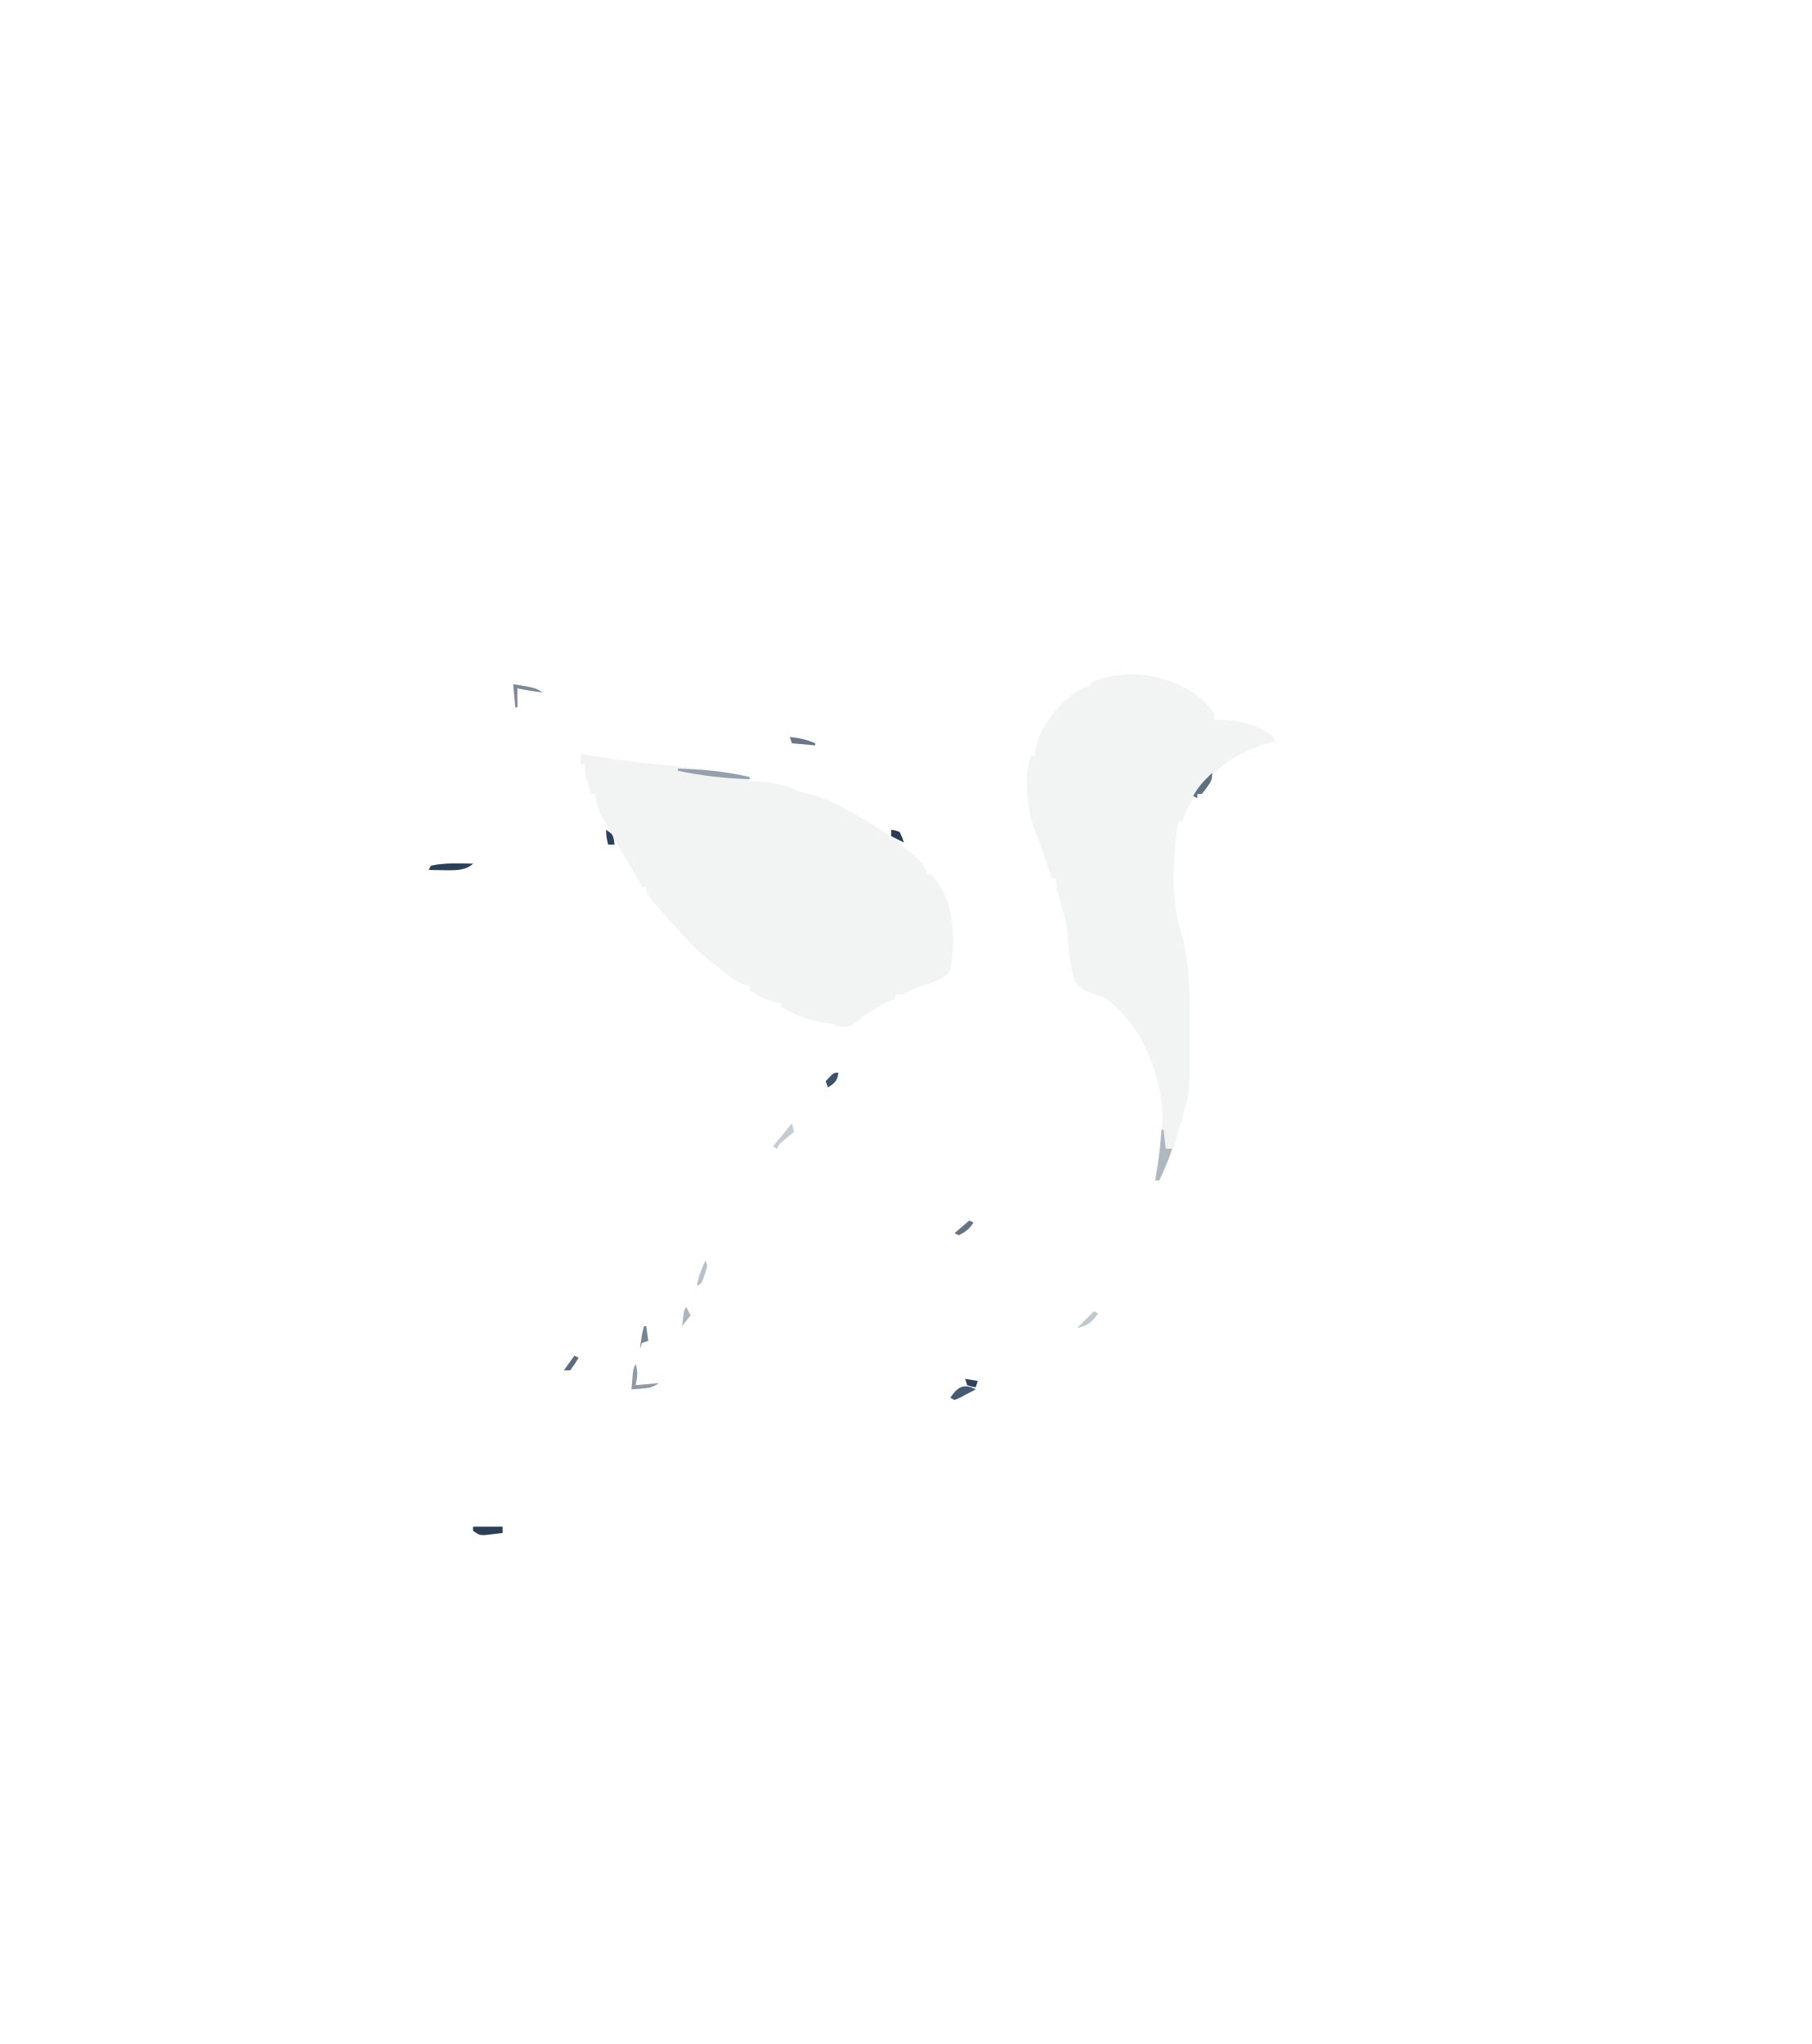
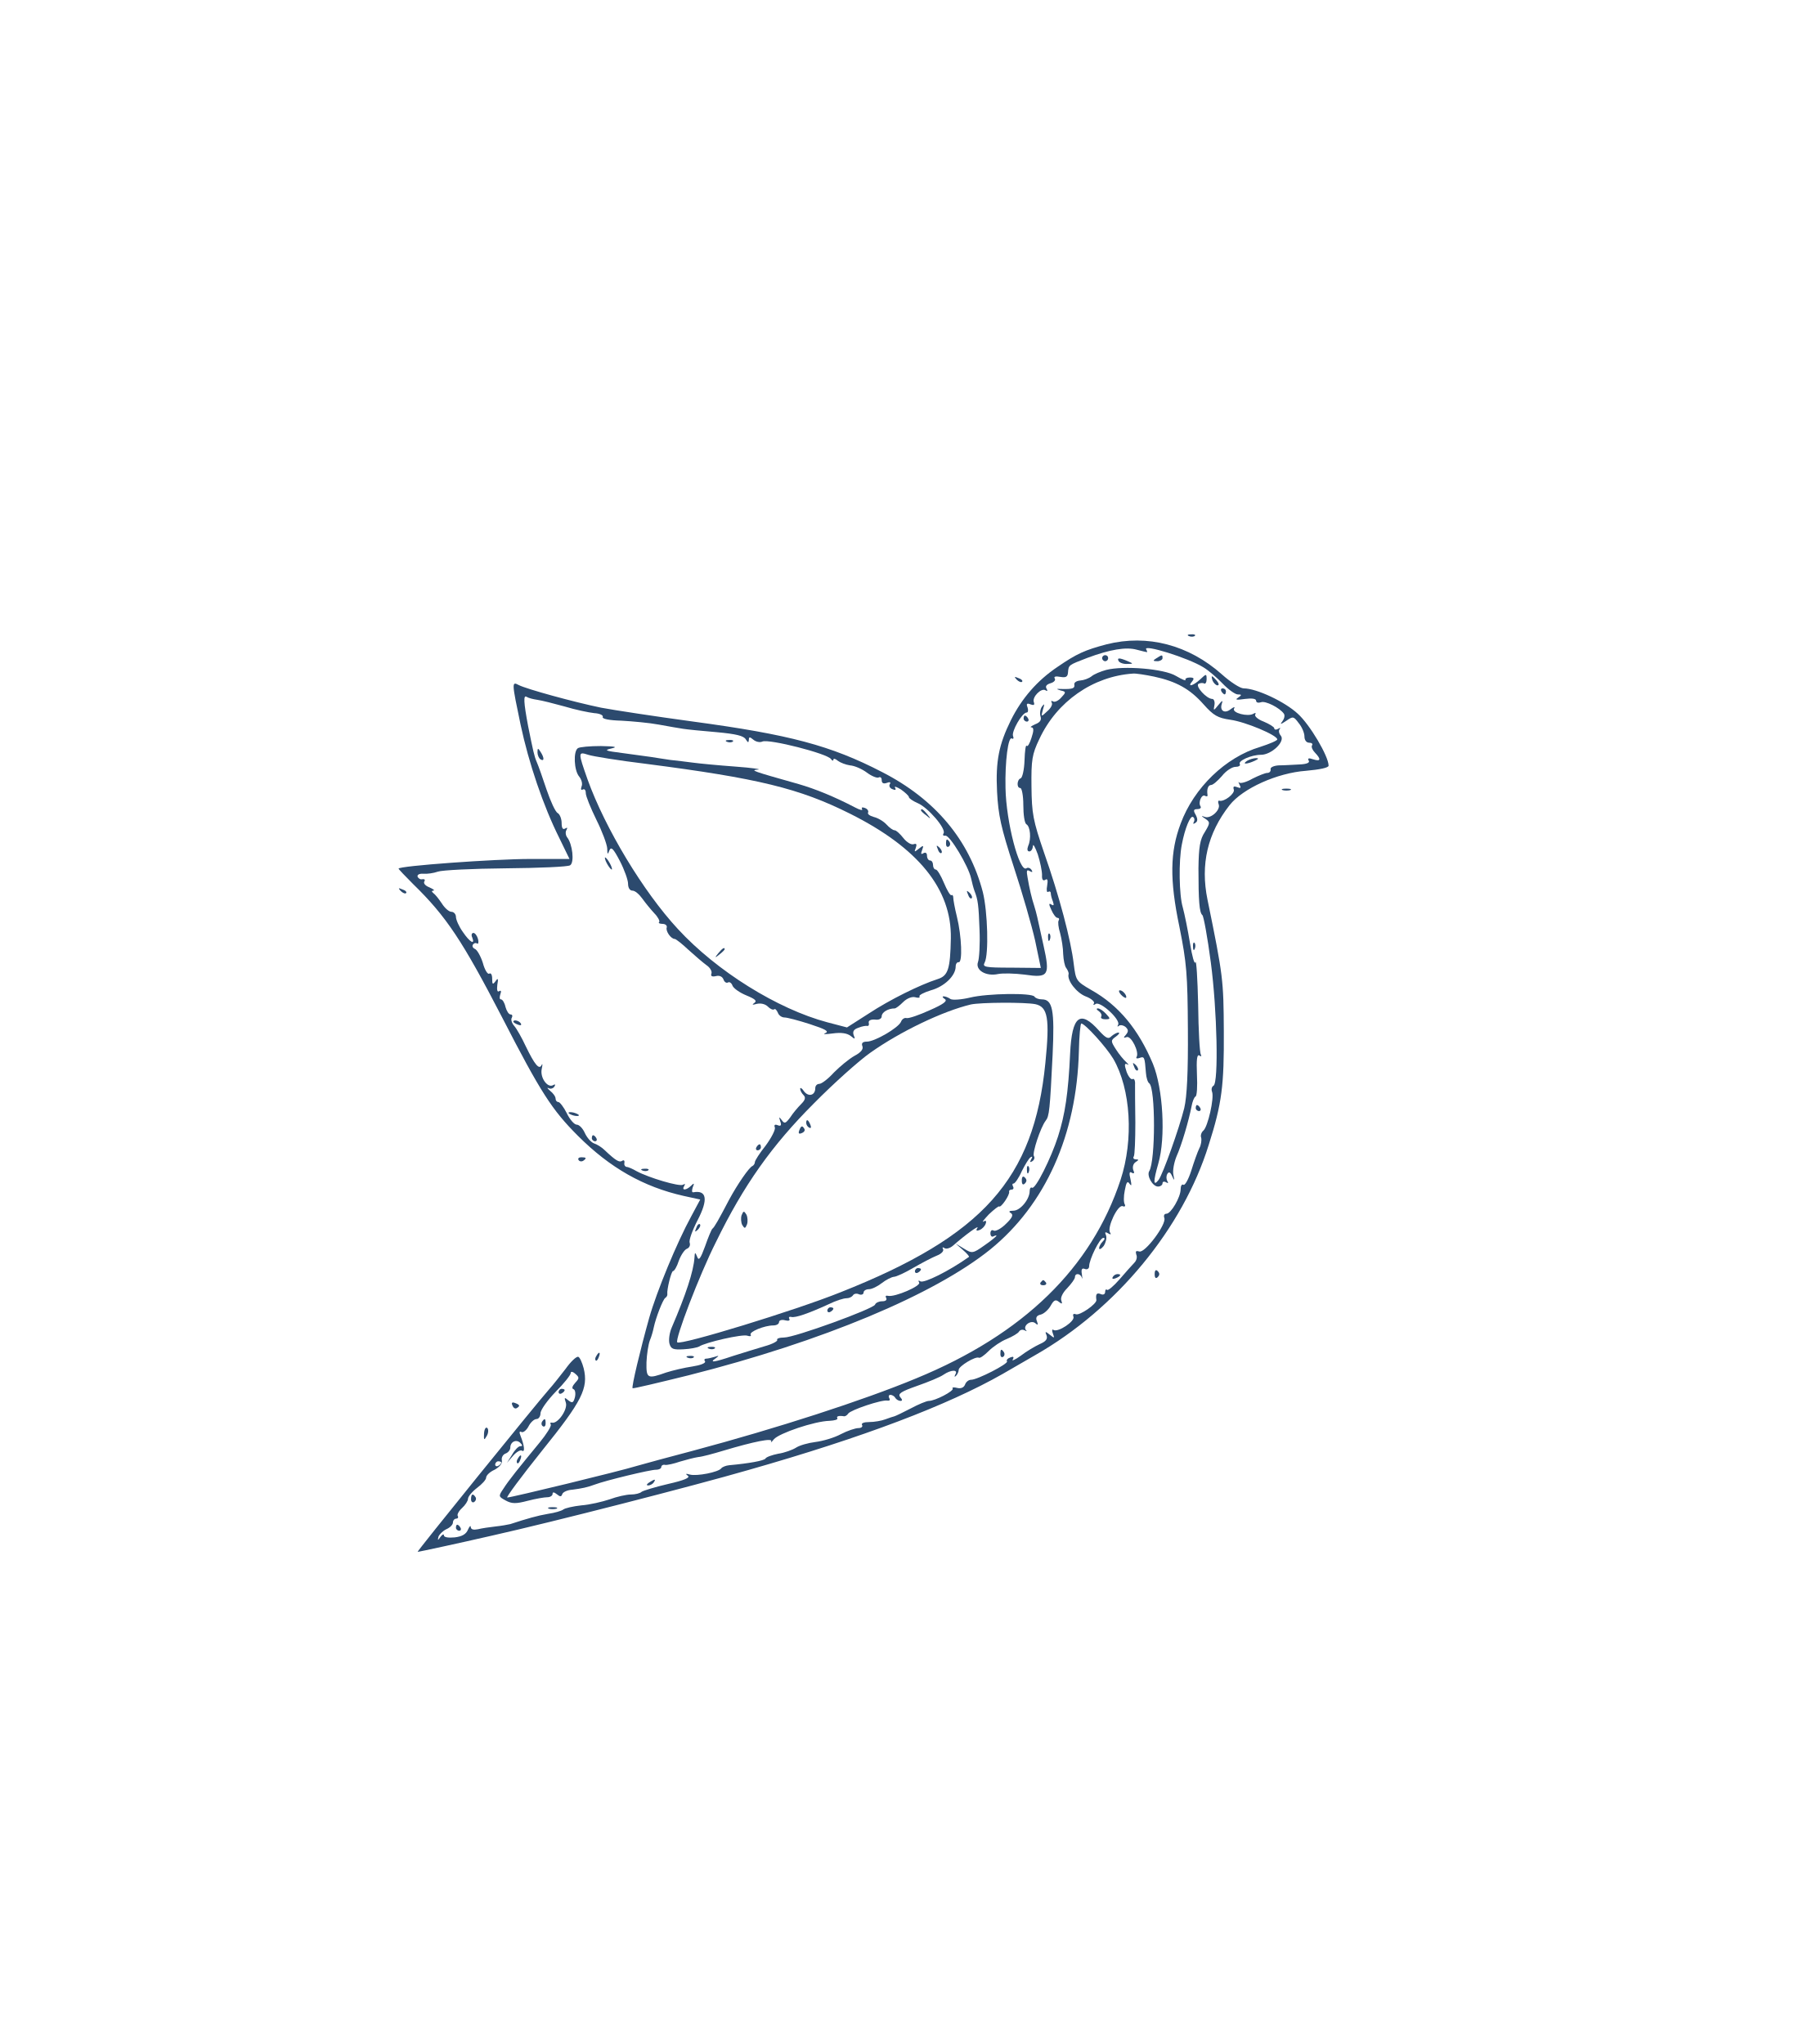
- <svg xmlns="http://www.w3.org/2000/svg" version="1.1" width="858" height="968">
-   <path d="M0 0 C0.815 0.138 1.629 0.276 2.469 0.418 C13.712 2.271 24.968 3.823 36.305 4.98 C37.128 5.065 37.952 5.149 38.801 5.236 C42.944 5.658 47.087 6.069 51.232 6.466 C60.978 7.425 70.437 8.867 80 11 C80 11.66 80 12.32 80 13 C81.342 13.039 81.342 13.039 82.711 13.078 C89.62 13.402 95.276 14.089 101.574 16.965 C104.188 18.08 106.742 18.762 109.5 19.438 C115.116 20.905 119.922 23.227 125 26 C125.944 26.5 126.887 27 127.859 27.516 C132.743 30.129 137.452 32.827 142 36 C143.344 36.864 143.344 36.864 144.715 37.746 C148.417 40.286 151.83 43.036 155.25 45.938 C155.874 46.45 156.498 46.962 157.141 47.49 C160.545 50.378 162.785 52.543 164 57 C164.66 57 165.32 57 166 57 C174.506 66.425 176.88 79.08 176.293 91.379 C175.376 102.709 175.376 102.709 172.289 105.605 C169.633 107.224 167.099 108.092 164.125 109 C159.846 110.355 155.998 111.95 152 114 C151.01 114 150.02 114 149 114 C149 114.66 149 115.32 149 116 C148.288 116.26 147.577 116.521 146.844 116.789 C143.836 118.07 141.248 119.607 138.5 121.375 C137.582 121.96 136.664 122.545 135.719 123.148 C132.948 124.967 132.948 124.967 130.391 127.207 C127.167 129.625 124.928 129.378 121 129 C120.67 128.67 120.34 128.34 120 128 C118.171 127.7 116.337 127.436 114.5 127.188 C108.793 126.284 104.11 124.637 99 122 C98.257 121.629 97.515 121.257 96.75 120.875 C96.172 120.586 95.595 120.297 95 120 C95 119.34 95 118.68 95 118 C93.793 117.907 93.793 117.907 92.562 117.812 C87.836 116.735 84.125 114.484 80 112 C80 111.34 80 110.68 80 110 C79.153 109.778 78.306 109.557 77.434 109.328 C73.314 107.734 70.448 105.531 67.062 102.75 C66.445 102.252 65.827 101.754 65.191 101.241 C63.454 99.835 61.727 98.418 60 97 C59.268 96.413 58.536 95.827 57.781 95.223 C54.113 92.213 51.025 88.889 47.957 85.273 C45.658 82.602 43.268 80.025 40.875 77.438 C31 66.599 31 66.599 31 63 C30.34 63 29.68 63 29 63 C28.709 62.466 28.417 61.933 28.117 61.383 C25.842 57.247 23.513 53.16 21.062 49.125 C18.365 44.666 15.848 40.128 13.387 35.535 C12.214 33.392 10.974 31.325 9.688 29.25 C7.79 25.595 7.331 23.059 7 19 C6.34 19 5.68 19 5 19 C4.493 17.419 3.995 15.835 3.5 14.25 C3.222 13.368 2.943 12.487 2.656 11.578 C2 9 2 9 2 5 C1.34 5 0.68 5 0 5 C0 3.35 0 1.7 0 0 Z " fill="#F2F4F4" transform="translate(275,357)" />
-   <path d="M0 0 C3.169 2.529 5.822 5.329 8.109 8.672 C8.109 9.662 8.109 10.652 8.109 11.672 C9.036 11.62 9.036 11.62 9.98 11.566 C19.043 11.277 27.457 13.681 35.109 18.672 C36.099 20.157 36.099 20.157 37.109 21.672 C36.117 21.927 35.124 22.182 34.102 22.445 C22.383 25.809 9.971 32.38 3.109 42.672 C2.449 42.672 1.789 42.672 1.109 42.672 C0.738 43.724 0.738 43.724 0.359 44.797 C-0.891 47.672 -0.891 47.672 -2.891 50.609 C-4.847 53.605 -5.913 56.249 -6.891 59.672 C-7.551 59.672 -8.211 59.672 -8.891 59.672 C-11.839 78.281 -12.584 96.793 -6.859 114.941 C-2.665 131.093 -3.684 149.028 -3.641 165.609 C-3.635 166.528 -3.63 167.446 -3.625 168.392 C-3.541 187.322 -3.541 187.322 -5.891 195.672 C-6.109 196.525 -6.328 197.379 -6.553 198.259 C-7.255 200.949 -8.003 203.623 -8.766 206.297 C-9.009 207.186 -9.253 208.076 -9.504 208.992 C-10.909 213.944 -12.573 218.451 -15.003 222.994 C-16.145 225.153 -17.034 227.386 -17.891 229.672 C-18.551 229.672 -19.211 229.672 -19.891 229.672 C-19.758 228.945 -19.625 228.218 -19.488 227.469 C-16.982 213.199 -14.395 196.708 -18.891 182.672 C-19.151 181.659 -19.411 180.645 -19.68 179.602 C-23.437 165.87 -32.319 150.313 -44.891 142.672 C-45.921 142.373 -46.951 142.074 -48.012 141.766 C-52.053 140.36 -55.306 139.138 -57.891 135.672 C-60.44 128.121 -60.708 119.928 -61.471 112.044 C-62.158 106.528 -63.674 101.346 -65.318 96.053 C-66.355 92.702 -66.891 90.233 -66.891 86.672 C-67.551 86.672 -68.211 86.672 -68.891 86.672 C-69.289 85.454 -69.687 84.236 -70.098 82.98 C-70.633 81.357 -71.168 79.733 -71.703 78.109 C-71.964 77.31 -72.225 76.51 -72.494 75.686 C-73.698 72.043 -74.931 68.484 -76.516 64.988 C-80.583 55.177 -82.114 39.039 -78.891 28.672 C-78.231 28.672 -77.571 28.672 -76.891 28.672 C-76.816 28.054 -76.741 27.437 -76.664 26.801 C-75.581 19.824 -73.176 15.222 -68.891 9.672 C-68.127 8.641 -67.364 7.609 -66.578 6.547 C-62.083 1.738 -57.384 -2.779 -50.891 -4.328 C-50.561 -4.988 -50.231 -5.648 -49.891 -6.328 C-33.072 -12.958 -14.544 -10.217 0 0 Z " fill="#F2F3F3" transform="translate(566.8906,329.3281)" />
-   <path d="M0 0 C0.33 0 0.66 0 1 0 C1.33 2.97 1.66 5.94 2 9 C2.99 9 3.98 9 5 9 C3.401 14.196 1.259 19.066 -1 24 C-1.66 24 -2.32 24 -3 24 C-2.867 23.273 -2.734 22.546 -2.598 21.797 C-1.323 14.542 -0.495 7.348 0 0 Z " fill="#AEB8C1" transform="translate(550,535)" />
-   <path d="M0 0 C11.645 0.364 22.646 1.301 34 4 C34 4.33 34 4.66 34 5 C22.398 4.611 11.349 3.458 0 1 C0 0.67 0 0.34 0 0 Z " fill="#94A1AC" transform="translate(321,364)" />
-   <path d="M0 0 C-4.019 4.019 -11.151 3.055 -16.562 3.062 C-18.042 3.047 -19.521 3.028 -21 3 C-20.67 2.34 -20.34 1.68 -20 1 C-13.44 -0.491 -6.69 -0.091 0 0 Z " fill="#2A3F58" transform="translate(224,409)" />
-   <path d="M0 0 C4.62 0 9.24 0 14 0 C14 0.99 14 1.98 14 3 C12.231 3.222 10.46 3.427 8.688 3.625 C7.701 3.741 6.715 3.857 5.699 3.977 C3 4 3 4 0 2 C0 1.34 0 0.68 0 0 Z " fill="#2B3F58" transform="translate(224,723)" />
-   <path d="M0 0 C1.238 3.576 0.749 6.337 0 10 C5.445 9.505 5.445 9.505 11 9 C7.838 11.108 6.493 11.338 2.812 11.625 C1.911 11.7 1.01 11.775 0.082 11.852 C-0.605 11.901 -1.292 11.95 -2 12 C-1.859 10.375 -1.712 8.75 -1.562 7.125 C-1.481 6.22 -1.4 5.315 -1.316 4.383 C-1 2 -1 2 0 0 Z " fill="#8E9AA5" transform="translate(301,646)" />
-   <path d="M0 0 C10.625 1.75 10.625 1.75 14 4 C9.97 3.447 5.98 2.844 2 2 C2 4.97 2 7.94 2 11 C1.67 11 1.34 11 1 11 C0.67 7.37 0.34 3.74 0 0 Z " fill="#7B8A98" transform="translate(243,324)" />
-   <path d="M0 0 C0.33 1.32 0.66 2.64 1 4 C0.506 4.41 0.013 4.82 -0.496 5.242 C-1.137 5.781 -1.777 6.32 -2.438 6.875 C-3.076 7.409 -3.714 7.942 -4.371 8.492 C-6.108 9.922 -6.108 9.922 -7 12 C-7.66 11.67 -8.32 11.34 -9 11 C-6.03 7.37 -3.06 3.74 0 0 Z " fill="#C5CDD4" transform="translate(375,532)" />
-   <path d="M0 0 C-1.62 0.864 -3.246 1.716 -4.875 2.562 C-6.232 3.276 -6.232 3.276 -7.617 4.004 C-8.404 4.333 -9.19 4.661 -10 5 C-10.66 4.67 -11.32 4.34 -12 4 C-8.754 -1.125 -5.445 -3.075 0 0 Z " fill="#455A73" transform="translate(462,658)" />
-   <path d="M0 0 C0 3.344 -0.475 4.068 -2.375 6.688 C-2.816 7.31 -3.257 7.933 -3.711 8.574 C-4.136 9.045 -4.562 9.515 -5 10 C-5.66 10 -6.32 10 -7 10 C-7 10.66 -7 11.32 -7 12 C-7.66 11.67 -8.32 11.34 -9 11 C-6.835 7.012 -4.288 4.115 -1 1 C-0.67 0.67 -0.34 0.34 0 0 Z " fill="#5F7082" transform="translate(574,366)" />
-   <path d="M0 0 C4.318 0.508 8.033 1.197 12 3 C12 3.33 12 3.66 12 4 C8.37 3.67 4.74 3.34 1 3 C0.67 2.01 0.34 1.02 0 0 Z " fill="#687889" transform="translate(374,349)" />
-   <path d="M0 0 C0.66 0.33 1.32 0.66 2 1 C-0.883 5.214 -3.043 6.761 -8 8 C-5.333 5.333 -2.667 2.667 0 0 Z " fill="#C0C8CF" transform="translate(518,621)" />
-   <path d="M0 0 C1 2 1 2 0.512 4.129 C0.24 4.932 -0.032 5.735 -0.312 6.562 C-0.577 7.368 -0.841 8.174 -1.113 9.004 C-2 11 -2 11 -4 12 C-3.335 7.611 -1.812 4.019 0 0 Z " fill="#B8C1C9" transform="translate(334,597)" />
-   <path d="M0 0 C-0.398 2.886 -0.79 3.822 -3.062 5.75 C-3.702 6.162 -4.341 6.575 -5 7 C-5.33 6.01 -5.66 5.02 -6 4 C-2.25 0 -2.25 0 0 0 Z " fill="#3C516B" transform="translate(397,508)" />
-   <path d="M0 0 C2.97 0.495 2.97 0.495 6 1 C5.67 1.99 5.34 2.98 5 4 C3.062 3.688 3.062 3.688 1 3 C0.67 2.01 0.34 1.02 0 0 Z " fill="#2B415C" transform="translate(457,653)" />
-   <path d="M0 0 C3 2 3 2 3.688 4.625 C3.842 5.801 3.842 5.801 4 7 C3.01 7 2.02 7 1 7 C0.313 4.509 0 2.621 0 0 Z " fill="#2C425C" transform="translate(287,393)" />
-   <path d="M0 0 C1.875 0.188 1.875 0.188 4 1 C5.25 3.562 5.25 3.562 6 6 C4 5 2 4 0 3 C0 2.01 0 1.02 0 0 Z " fill="#2A3D56" transform="translate(422,393)" />
-   <path d="M0 0 C0.66 0.33 1.32 0.66 2 1 C0.188 4 0.188 4 -2 7 C-2.99 7 -3.98 7 -5 7 C-3.35 4.69 -1.7 2.38 0 0 Z " fill="#5C6D82" transform="translate(272,642)" />
-   <path d="M0 0 C0.33 0 0.66 0 1 0 C1.33 2.31 1.66 4.62 2 7 C1.01 7.33 0.02 7.66 -1 8 C-1.33 8.99 -1.66 9.98 -2 11 C-1 3.571 -1 3.571 0 0 Z " fill="#768594" transform="translate(305,628)" />
-   <path d="M0 0 C0.66 1.32 1.32 2.64 2 4 C0.68 5.65 -0.64 7.3 -2 9 C-1.125 1.125 -1.125 1.125 0 0 Z " fill="#ACB6BF" transform="translate(325,619)" />
-   <path d="M0 0 C0.66 0.33 1.32 0.66 2 1 C-0.121 4.181 -1.631 5.315 -5 7 C-5.66 6.67 -6.32 6.34 -7 6 C-4.69 4.02 -2.38 2.04 0 0 Z " fill="#647486" transform="translate(459,578)" />
+ <svg xmlns="http://www.w3.org/2000/svg" version="1.0" width="600pt" height="677pt" viewBox="0 0 600 677" preserveAspectRatio="xMidYMid meet">
+   <g transform="translate(0,677) scale(0.1,-0.1)" fill="#2C4A6E" stroke="none">
+     <path d="M3938 4663 c7 -3 16 -2 19 1 4 3 -2 6 -13 5 -11 0 -14 -3 -6 -6z" />
+     <path d="M3665 4636 c-72 -19 -99 -31 -163 -75 -67 -45 -118 -104 -154 -176 -40 -81 -51 -136 -46 -237 4 -78 13 -119 55 -248 28 -85 60 -196 71 -245 l19 -91 -97 1 c-89 0 -97 2 -89 17 14 27 10 168 -6 233 -45 173 -158 308 -334 398 -170 88 -307 124 -625 167 -125 17 -263 38 -305 46 -92 19 -248 62 -273 75 -24 13 -23 8 6 -131 27 -127 75 -269 128 -375 l34 -70 -130 0 c-117 0 -436 -23 -436 -32 0 -2 22 -25 48 -51 110 -107 164 -189 294 -440 129 -251 166 -308 252 -394 106 -106 217 -169 350 -199 l55 -12 -30 -56 c-47 -86 -114 -248 -139 -336 -30 -107 -59 -229 -55 -233 1 -2 85 18 186 43 443 112 813 267 999 417 182 148 286 379 293 656 1 51 5 92 8 92 12 0 82 -77 106 -117 58 -100 68 -267 24 -401 -96 -291 -321 -511 -676 -657 -175 -73 -463 -166 -740 -240 -77 -20 -160 -43 -185 -50 -58 -18 -417 -105 -430 -105 -5 0 47 70 115 155 133 165 154 207 138 273 -5 19 -13 37 -18 38 -6 2 -25 -16 -42 -40 -18 -23 -42 -54 -54 -67 -45 -51 -440 -539 -436 -539 4 0 134 28 247 54 201 45 665 164 848 217 383 109 661 215 842 318 41 24 90 52 109 63 268 153 488 419 574 696 44 138 51 197 50 377 -1 169 -2 181 -54 435 -24 117 0 220 73 313 44 56 158 107 253 114 45 4 75 10 75 17 0 31 -62 136 -102 172 -43 40 -137 84 -179 84 -12 0 -44 21 -72 46 -110 98 -247 134 -382 100z m133 -26 c2 0 1 4 -2 9 -12 19 139 -28 189 -59 17 -10 46 -35 64 -54 19 -20 42 -36 50 -36 14 0 14 -2 1 -11 -11 -7 -5 -8 23 -4 23 3 37 1 37 -6 0 -6 7 -8 16 -5 14 6 62 -18 76 -38 4 -6 1 -17 -5 -25 -9 -11 -6 -11 12 1 23 16 25 16 42 -7 11 -13 19 -33 19 -44 0 -12 6 -21 16 -21 8 0 13 -4 9 -9 -3 -5 2 -16 10 -24 21 -22 19 -30 -6 -22 -15 5 -19 4 -15 -4 5 -7 -6 -12 -31 -13 -21 -1 -51 -3 -68 -3 -17 -1 -29 -7 -27 -13 1 -7 -4 -12 -11 -12 -7 0 -29 -9 -49 -19 -19 -11 -39 -17 -44 -13 -4 4 -3 1 1 -7 6 -11 4 -13 -8 -8 -11 4 -14 2 -11 -8 5 -13 -32 -42 -48 -37 -4 1 -5 -4 -2 -12 7 -18 -25 -48 -45 -42 -14 5 -14 4 1 -6 16 -11 16 -14 -2 -44 -16 -24 -20 -50 -21 -120 0 -108 3 -147 13 -155 4 -3 17 -73 28 -157 21 -159 26 -397 9 -408 -6 -3 -8 -12 -5 -20 8 -20 -14 -117 -29 -129 -6 -5 -10 -16 -7 -23 2 -8 0 -24 -6 -35 -6 -12 -18 -46 -27 -75 -9 -28 -21 -50 -26 -46 -5 3 -9 -4 -9 -15 0 -26 -32 -81 -47 -81 -7 0 -10 -6 -7 -14 8 -21 -65 -118 -83 -111 -11 3 -13 1 -10 -10 4 -8 1 -20 -6 -27 -7 -7 -29 -32 -49 -55 -20 -23 -39 -39 -42 -35 -3 3 -6 0 -6 -7 0 -8 -7 -11 -15 -7 -13 5 -17 0 -14 -20 1 -13 -55 -52 -68 -47 -8 3 -11 0 -8 -8 6 -15 -51 -53 -66 -44 -5 4 -6 -2 -2 -12 6 -16 5 -16 -10 -4 -15 12 -17 12 -11 -2 4 -12 -2 -20 -23 -29 -15 -7 -44 -24 -62 -38 -19 -14 -32 -19 -27 -13 5 9 2 11 -8 7 -9 -3 -14 -9 -11 -13 5 -8 -98 -61 -119 -61 -8 0 -17 -7 -20 -16 -4 -10 -14 -14 -26 -11 -11 3 -18 2 -15 -2 5 -8 -58 -41 -79 -41 -7 0 -34 -11 -60 -25 -25 -13 -50 -25 -54 -26 -4 -1 -17 -5 -30 -10 -13 -5 -37 -9 -53 -9 -18 0 -28 -4 -24 -10 3 -5 -2 -10 -12 -10 -10 0 -37 -9 -58 -20 -22 -12 -60 -23 -84 -26 -24 -3 -53 -11 -65 -19 -11 -7 -38 -17 -59 -20 -20 -4 -40 -11 -42 -16 -5 -7 -54 -16 -120 -22 -11 -1 -23 -6 -26 -10 -9 -13 -81 -27 -104 -21 -14 4 -16 3 -7 -4 9 -6 -12 -15 -65 -27 -43 -10 -82 -22 -88 -26 -5 -5 -21 -9 -36 -9 -14 0 -46 -7 -70 -16 -24 -8 -66 -18 -94 -20 -27 -3 -54 -9 -60 -14 -5 -4 -28 -11 -50 -14 -35 -6 -70 -16 -125 -34 -8 -2 -31 -6 -50 -8 -19 -2 -45 -6 -57 -9 -15 -3 -23 -1 -24 7 0 7 -4 3 -9 -8 -6 -15 -19 -23 -44 -26 -21 -2 -36 0 -36 7 0 5 -5 3 -11 -5 -9 -13 -10 -13 -7 0 3 8 14 19 26 25 12 5 22 15 22 22 0 7 5 13 11 13 5 0 8 4 5 9 -3 4 3 16 14 26 11 10 20 24 20 31 0 7 13 23 30 36 16 12 30 27 30 34 0 7 12 19 28 26 16 9 26 20 24 31 -2 10 4 20 13 23 8 3 15 12 15 19 0 20 20 29 33 16 8 -8 8 -11 0 -11 -6 0 -18 -12 -27 -28 l-17 -27 20 23 c11 13 25 21 30 17 10 -6 8 16 -5 49 -5 12 -4 17 3 13 5 -3 16 5 23 18 7 14 19 25 27 25 7 0 13 9 13 19 0 11 23 43 50 71 28 28 50 56 50 62 0 6 6 6 15 -2 14 -12 14 -15 0 -30 -10 -11 -12 -19 -6 -21 6 -2 8 -14 5 -27 -5 -19 -9 -20 -22 -10 -13 11 -14 10 -8 -8 7 -22 -27 -71 -46 -66 -5 1 -7 -1 -4 -6 3 -5 -14 -32 -37 -60 -70 -85 -103 -126 -120 -153 -17 -25 -16 -26 8 -39 20 -11 34 -11 72 -1 27 7 56 12 66 12 9 0 17 5 17 11 0 7 5 6 14 -1 11 -9 15 -9 18 0 2 7 17 14 34 15 31 4 50 8 74 17 34 13 186 50 203 49 9 0 17 4 17 9 0 5 6 9 13 7 6 -1 29 4 49 11 20 6 47 13 60 15 13 1 50 11 83 21 104 31 165 43 159 31 -3 -6 1 -3 9 7 17 20 135 60 184 61 17 1 29 4 26 9 -4 6 5 9 23 6 4 0 10 4 13 9 8 12 112 47 130 43 7 -1 10 2 6 8 -3 6 -2 11 4 11 5 0 13 -4 16 -10 3 -5 11 -10 17 -10 7 0 7 4 -1 13 -8 11 3 18 57 37 37 13 76 29 87 37 25 17 49 17 39 1 -4 -8 -3 -10 2 -5 5 5 9 14 9 20 0 12 56 46 67 40 4 -2 18 8 32 22 15 15 42 33 60 40 19 8 38 19 41 25 4 6 12 7 18 4 7 -4 9 -4 5 0 -12 14 15 35 30 24 9 -8 11 -7 6 6 -5 12 -1 19 13 22 11 3 26 17 33 30 10 18 16 21 27 12 10 -8 12 -7 8 4 -4 9 4 26 19 41 14 15 26 31 26 37 0 14 18 13 23 -2 2 -7 2 -2 0 11 -3 17 0 22 10 18 7 -3 14 1 14 9 0 22 35 94 47 94 6 0 5 -5 -2 -12 -7 -7 -12 -17 -12 -22 0 -6 7 -3 15 7 7 11 11 26 8 35 -5 11 -3 13 7 7 8 -5 11 -4 6 3 -10 17 26 93 42 87 7 -3 10 0 7 6 -4 6 -4 27 0 46 5 28 9 33 16 22 7 -9 7 -5 3 15 -5 20 -4 27 4 22 8 -5 10 -1 5 9 -3 10 0 21 8 26 11 7 11 9 1 9 -7 0 -11 4 -7 10 3 5 5 55 5 112 -1 57 -1 113 -1 126 1 13 -3 21 -8 18 -5 -3 -14 8 -20 24 -8 24 -7 29 2 25 7 -4 5 -1 -3 7 -8 7 -24 26 -34 42 -18 28 -18 30 0 43 10 7 13 13 8 13 -6 0 -16 -6 -23 -12 -10 -11 -18 -7 -41 18 -63 71 -90 49 -96 -75 -6 -132 -17 -203 -40 -275 -23 -72 -75 -176 -86 -170 -4 3 -8 -2 -8 -11 0 -27 -31 -65 -54 -65 -14 0 -17 -3 -8 -8 9 -6 4 -16 -17 -36 -16 -16 -34 -25 -40 -22 -6 4 -11 0 -11 -9 0 -9 5 -13 10 -10 6 3 10 4 10 2 0 -2 -18 -17 -40 -32 -38 -27 -41 -27 -67 -11 l-28 17 24 -21 c13 -11 22 -22 20 -23 -66 -47 -149 -88 -161 -81 -6 4 -8 3 -4 -4 7 -11 -80 -49 -103 -44 -7 2 -10 -1 -6 -7 3 -7 -2 -11 -14 -11 -10 0 -21 -5 -23 -11 -5 -14 -266 -109 -301 -109 -16 0 -26 -4 -23 -8 2 -4 -16 -14 -42 -21 -26 -8 -73 -22 -104 -32 -65 -22 -80 -23 -58 -8 12 9 12 10 -3 5 -10 -3 -23 -6 -28 -6 -6 0 -8 -4 -4 -9 3 -6 -16 -13 -42 -17 -27 -4 -65 -13 -87 -20 -62 -22 -66 -20 -65 34 1 26 6 58 11 72 6 14 11 33 13 43 7 33 30 92 38 98 5 3 8 9 7 13 -2 14 13 76 19 76 4 0 13 15 19 34 7 19 19 37 27 40 8 3 12 12 9 20 -3 8 9 41 26 74 36 69 31 101 -14 93 -5 -1 -5 6 -2 16 6 14 5 16 -5 6 -16 -16 -33 -17 -23 -1 4 7 3 8 -4 4 -12 -7 -113 23 -154 45 -12 7 -27 14 -33 14 -5 1 -9 7 -7 14 1 7 -2 10 -8 6 -9 -6 -21 1 -58 36 -9 9 -25 19 -35 22 -10 4 -23 19 -30 34 -7 16 -19 28 -27 28 -8 0 -23 17 -33 38 -10 20 -23 37 -28 37 -5 0 -9 5 -9 11 0 7 -8 18 -18 26 -9 8 -12 12 -5 9 6 -4 15 -1 19 5 4 7 3 9 -4 5 -18 -11 -44 24 -38 53 3 14 3 20 0 14 -8 -18 -23 0 -53 62 -13 28 -30 58 -38 67 -8 9 -12 22 -8 27 3 6 2 11 -4 11 -6 0 -13 11 -17 25 -3 14 -10 25 -15 25 -5 0 -5 7 -2 17 4 10 2 14 -4 10 -6 -4 -8 4 -6 21 4 21 2 24 -6 12 -9 -12 -11 -11 -11 8 0 13 -4 21 -10 17 -5 -3 -15 13 -21 36 -7 22 -19 43 -26 46 -7 3 -10 9 -7 14 3 5 9 7 14 4 4 -3 6 4 3 15 -3 11 -10 20 -15 20 -6 0 -8 -7 -4 -15 10 -26 -8 -16 -31 18 -13 18 -23 41 -23 50 0 9 -7 17 -15 17 -8 0 -22 12 -32 28 -10 15 -22 30 -28 34 -6 5 -6 8 0 8 6 1 0 5 -13 11 -13 5 -20 13 -17 19 4 6 1 9 -6 8 -6 -2 -13 2 -16 8 -2 7 6 11 19 10 13 -1 34 2 48 7 14 5 115 10 225 11 110 1 206 5 213 10 15 9 8 71 -10 93 -5 7 -6 18 -2 24 4 8 3 9 -4 5 -8 -5 -12 1 -12 18 0 14 -6 29 -13 33 -8 4 -24 40 -37 78 -13 39 -27 79 -32 90 -9 21 -12 36 -29 120 -15 80 -16 104 -5 97 6 -4 22 -8 36 -10 14 -2 54 -12 90 -22 36 -11 80 -20 98 -22 18 -1 31 -7 28 -13 -2 -6 22 -11 62 -12 36 -2 92 -7 124 -13 32 -6 68 -12 81 -14 12 -2 62 -7 110 -11 65 -6 90 -12 97 -24 7 -11 9 -12 10 -2 0 11 3 11 15 1 8 -7 22 -10 30 -6 23 9 215 -40 227 -58 4 -6 8 -7 8 -2 0 5 7 3 15 -4 8 -6 26 -13 40 -15 15 -1 40 -12 56 -24 16 -12 34 -19 39 -16 6 3 10 -1 10 -9 0 -10 6 -13 17 -9 10 4 14 2 10 -4 -4 -6 0 -14 9 -17 9 -4 13 -2 8 5 -3 6 5 3 20 -6 14 -10 26 -21 26 -25 0 -4 13 -13 29 -20 34 -14 95 -85 86 -100 -4 -6 -1 -9 6 -8 14 3 76 -100 85 -141 3 -14 8 -33 11 -41 12 -31 14 -47 17 -130 2 -47 -1 -95 -5 -106 -10 -27 26 -49 67 -40 16 3 55 2 87 -2 80 -12 85 -3 63 96 -9 42 -19 85 -21 95 -2 10 -7 27 -10 37 -8 24 -16 58 -22 94 -4 22 -3 27 7 21 9 -5 11 -4 6 4 -4 6 -12 9 -17 5 -23 -14 -67 153 -69 266 -2 88 9 172 21 164 5 -3 7 1 4 8 -6 15 30 78 45 78 5 0 6 8 3 17 -5 12 -2 15 10 10 11 -4 14 -2 11 7 -7 17 24 48 38 40 7 -5 8 -2 4 5 -5 8 0 14 13 18 11 3 18 10 14 16 -4 6 3 8 19 5 18 -3 24 0 25 15 2 25 2 24 64 48 75 28 129 37 164 27 16 -4 31 -8 33 -8z m-2138 -2684 c0 -3 -4 -8 -10 -11 -5 -3 -10 -1 -10 4 0 6 5 11 10 11 6 0 10 -2 10 -4z" />
+     <path d="M3650 4590 c0 -5 5 -10 10 -10 6 0 10 5 10 10 0 6 -4 10 -10 10 -5 0 -10 -4 -10 -10z" />
+     <path d="M3830 4590 c-13 -8 -12 -10 3 -10 9 0 17 5 17 10 0 12 -1 12 -20 0z" />
+     <path d="M3705 4580 c3 -5 16 -10 28 -9 21 0 21 1 2 9 -28 12 -37 12 -30 0z" />
+     <path d="M3663 4551 c-18 -5 -40 -14 -48 -21 -9 -7 -25 -13 -38 -14 -12 -1 -21 -7 -19 -14 2 -12 -6 -15 -43 -14 -18 1 -18 0 -2 -5 18 -4 18 -6 1 -24 -9 -10 -21 -16 -27 -12 -5 3 -7 1 -4 -4 4 -6 -3 -19 -15 -29 -20 -19 -21 -19 -14 6 6 19 5 21 -3 10 -6 -8 -8 -23 -5 -33 4 -12 -2 -20 -18 -26 -13 -6 -18 -10 -12 -10 8 -1 8 -11 0 -35 -6 -19 -13 -31 -16 -26 -3 4 -6 -17 -7 -48 -1 -31 -7 -58 -13 -60 -12 -4 -14 -32 -1 -32 5 0 10 -25 10 -56 0 -32 4 -60 10 -64 13 -7 17 -48 6 -72 -4 -11 -3 -18 4 -18 6 0 11 8 12 18 0 9 7 -3 16 -28 8 -25 14 -55 14 -68 -1 -15 3 -21 11 -16 7 5 9 -1 6 -19 -3 -15 -1 -24 3 -21 5 3 9 1 9 -5 0 -5 3 -17 7 -27 4 -12 3 -15 -5 -10 -9 6 -9 1 0 -18 6 -14 15 -26 20 -26 5 0 7 -4 4 -9 -3 -4 -1 -23 5 -42 5 -19 10 -50 10 -69 1 -19 5 -40 10 -46 5 -7 9 -16 8 -20 -6 -21 26 -62 56 -74 19 -7 31 -18 28 -23 -4 -6 -1 -7 6 -2 16 9 83 -53 74 -69 -3 -6 -3 -8 2 -4 4 4 14 3 22 -3 10 -9 11 -15 2 -26 -9 -10 -9 -12 2 -8 15 6 43 -50 33 -66 -3 -5 2 -6 10 -3 16 6 17 3 21 -49 1 -16 6 -32 11 -35 21 -16 21 -257 0 -291 -9 -15 11 -51 29 -51 8 0 15 5 15 11 0 5 5 7 12 3 7 -4 8 -3 4 4 -4 7 -4 17 0 24 5 8 10 6 16 -8 7 -16 8 -15 4 5 -3 13 2 40 10 60 18 40 41 120 50 166 3 17 9 31 13 33 5 1 7 34 5 73 -2 49 0 68 8 63 6 -4 8 -3 5 3 -4 6 -8 80 -9 166 -2 86 -6 149 -9 140 -3 -9 -11 19 -18 63 -7 43 -18 97 -24 119 -12 40 -14 153 -3 208 10 53 28 97 37 91 5 -3 6 -10 3 -16 -4 -7 -2 -8 4 -4 9 5 9 13 2 27 -9 15 -7 19 5 19 9 0 14 4 11 9 -9 13 4 42 15 35 5 -3 9 -2 8 3 -3 19 2 33 12 33 6 0 22 14 36 30 13 17 34 30 44 30 11 0 18 4 15 9 -7 11 38 31 70 31 35 0 81 44 66 63 -7 8 -8 18 -4 22 4 5 1 5 -5 1 -7 -4 -13 -3 -13 2 0 4 -16 14 -35 22 -19 7 -31 18 -28 23 3 6 1 7 -6 3 -18 -11 -72 3 -64 17 4 7 0 6 -10 -1 -20 -17 -38 -7 -31 16 5 14 2 13 -11 -3 -16 -20 -17 -20 -13 0 2 11 -2 20 -7 20 -19 0 -57 42 -46 50 6 3 15 4 19 1 4 -2 8 4 8 14 0 19 -1 19 -21 0 -24 -22 -44 -27 -27 -7 8 10 6 13 -8 13 -10 0 -16 -4 -14 -8 3 -4 -11 1 -31 13 -39 24 -174 35 -232 20z m159 -22 c74 -16 119 -41 164 -92 33 -37 47 -45 89 -51 50 -7 155 -51 155 -65 0 -4 -26 -15 -57 -25 -114 -34 -219 -135 -263 -254 -35 -93 -37 -185 -4 -342 24 -120 27 -157 28 -340 1 -140 -3 -222 -12 -260 -16 -65 -71 -220 -85 -238 -18 -23 -18 -5 -1 54 25 86 16 248 -18 331 -48 114 -113 193 -204 244 -50 29 -51 31 -58 86 -9 78 -48 226 -98 368 -37 108 -41 130 -42 220 -1 88 2 107 26 157 58 125 178 208 310 217 9 1 41 -4 70 -10z" />
+     <path d="M3712 3476 c7 -8 15 -12 17 -11 5 6 -10 25 -20 25 -5 0 -4 -6 3 -14z" />
+     <path d="M4016 4515 c4 -8 11 -15 16 -15 6 0 5 6 -2 15 -7 8 -14 15 -16 15 -2 0 -1 -7 2 -15z" />
+     <path d="M4045 4480 c3 -5 8 -10 11 -10 2 0 4 5 4 10 0 6 -5 10 -11 10 -5 0 -7 -4 -4 -10z" />
+     <path d="M3390 4390 c0 -5 5 -10 11 -10 5 0 7 5 4 10 -3 6 -8 10 -11 10 -2 0 -4 -4 -4 -10z" />
+     <path d="M2408 4313 c7 -3 16 -2 19 1 4 3 -2 6 -13 5 -11 0 -14 -3 -6 -6z" />
+     <path d="M1914 4292 c-16 -10 -13 -74 4 -94 8 -10 12 -24 8 -33 -3 -9 -2 -13 4 -10 6 3 10 -2 10 -12 0 -10 16 -49 35 -88 19 -38 35 -81 36 -95 0 -20 2 -22 7 -7 6 14 13 7 35 -35 15 -29 27 -63 27 -75 0 -14 6 -23 15 -23 8 0 22 -12 32 -26 10 -14 28 -36 40 -49 12 -12 19 -26 16 -29 -4 -3 2 -6 11 -6 10 0 16 -6 14 -12 -4 -12 14 -38 27 -38 3 0 24 -16 45 -36 22 -20 49 -43 60 -51 12 -8 19 -21 16 -28 -3 -8 2 -11 15 -8 11 3 21 -1 25 -11 3 -9 10 -13 15 -10 5 3 12 -2 15 -11 4 -9 24 -23 46 -32 29 -12 36 -18 26 -25 -9 -6 -6 -7 8 -3 13 3 28 0 37 -9 8 -8 17 -12 21 -9 3 3 8 -2 12 -11 3 -9 13 -16 22 -16 9 0 47 -10 84 -22 52 -17 65 -24 51 -30 -10 -4 1 -4 24 -1 29 4 48 1 60 -8 15 -12 16 -12 10 3 -4 12 1 19 16 24 12 5 25 7 29 6 5 -1 7 4 5 11 -1 7 7 11 21 10 13 -2 22 3 22 11 0 13 21 26 43 26 4 0 16 9 28 21 12 12 29 19 40 16 10 -3 17 -2 14 3 -2 4 15 13 38 20 44 12 82 48 82 79 0 9 5 15 10 14 13 -2 10 86 -6 151 -7 28 -12 56 -12 63 0 7 -3 10 -6 8 -4 -2 -15 17 -25 41 -10 24 -22 44 -27 44 -5 0 -9 7 -9 15 0 8 -4 15 -10 15 -5 0 -10 7 -10 16 0 9 -5 12 -12 8 -8 -5 -9 -2 -4 11 6 16 4 16 -11 4 -15 -12 -16 -12 -10 3 4 12 2 15 -7 12 -8 -3 -23 6 -34 20 -11 14 -24 26 -29 26 -6 0 -18 9 -27 19 -10 11 -29 22 -42 25 -14 4 -22 10 -19 15 2 5 -2 12 -11 15 -8 3 -12 2 -9 -4 3 -5 -7 -3 -22 5 -71 37 -133 62 -188 78 -156 44 -161 46 -135 48 14 1 -20 6 -75 10 -55 4 -118 10 -140 13 -22 3 -56 7 -75 9 -19 3 -48 7 -65 10 -16 2 -59 8 -95 13 -55 7 -61 9 -35 15 22 5 13 7 -35 8 -36 0 -70 -3 -76 -7z m226 -52 c371 -48 507 -81 675 -165 226 -113 337 -250 334 -413 -2 -102 -9 -124 -44 -135 -59 -19 -158 -68 -228 -114 l-72 -46 -65 17 c-165 44 -366 169 -495 309 -115 124 -241 334 -299 495 -32 91 -32 93 2 82 15 -5 101 -19 192 -30z" />
+     <path d="M2379 3613 c-13 -16 -12 -17 4 -4 9 7 17 15 17 17 0 8 -8 3 -21 -13z" />
+     <path d="M1780 4278 c0 -9 5 -20 10 -23 13 -8 13 5 0 25 -8 13 -10 13 -10 -2z" />
+     <path d="M4130 4250 c-18 -12 -2 -12 25 0 13 6 15 9 5 9 -8 0 -22 -4 -30 -9z" />
+     <path d="M3050 4086 c0 -2 8 -10 18 -17 15 -13 16 -12 3 4 -13 16 -21 21 -21 13z" />
+     <path d="M3133 3975 c0 -8 4 -12 9 -9 5 3 6 10 3 15 -9 13 -12 11 -12 -6z" />
+     <path d="M3106 3957 c3 -10 9 -15 12 -12 3 3 0 11 -7 18 -10 9 -11 8 -5 -6z" />
+     <path d="M2010 3910 c6 -11 13 -20 16 -20 2 0 0 9 -6 20 -6 11 -13 20 -16 20 -2 0 0 -9 6 -20z" />
+     <path d="M3206 3807 c3 -10 9 -15 12 -12 3 3 0 11 -7 18 -10 9 -11 8 -5 -6z" />
+     <path d="M3471 3664 c0 -11 3 -14 6 -6 3 7 2 16 -1 19 -3 4 -6 -2 -5 -13z" />
+     <path d="M3951 3634 c0 -11 3 -14 6 -6 3 7 2 16 -1 19 -3 4 -6 -2 -5 -13z" />
+     <path d="M3213 3466 c-29 -7 -58 -9 -65 -5 -7 5 -17 9 -23 9 -5 0 -4 -4 4 -9 10 -6 -4 -17 -50 -37 -35 -16 -70 -28 -77 -26 -7 2 -15 -4 -18 -12 -8 -20 -87 -66 -113 -66 -14 0 -19 -5 -15 -15 4 -10 -5 -21 -26 -32 -18 -10 -48 -35 -68 -55 -19 -21 -41 -38 -49 -38 -7 0 -13 -6 -13 -14 0 -24 -22 -30 -37 -11 -7 11 -13 14 -13 9 0 -6 5 -15 11 -21 8 -8 6 -16 -8 -30 -11 -11 -27 -30 -36 -44 -15 -20 -19 -22 -28 -9 -9 12 -10 12 -5 -4 5 -13 2 -17 -8 -13 -10 4 -13 1 -10 -7 3 -7 -11 -34 -30 -60 -20 -25 -36 -50 -36 -55 0 -5 -4 -11 -8 -13 -11 -4 -50 -61 -77 -111 -34 -65 -49 -92 -56 -97 -3 -3 -14 -29 -24 -58 -15 -41 -21 -49 -26 -35 -7 17 -8 16 -9 -2 -3 -46 -29 -124 -75 -231 -8 -18 -11 -42 -8 -54 5 -18 12 -21 47 -19 22 1 46 6 51 9 21 14 144 42 160 36 9 -3 14 -2 11 3 -6 10 46 31 75 31 11 0 19 5 19 11 0 6 9 9 20 6 12 -3 17 -1 14 5 -3 5 0 8 7 6 14 -3 55 11 125 43 22 11 48 19 57 19 9 0 18 4 22 10 3 5 12 7 20 3 8 -3 15 0 15 6 0 6 8 11 18 11 9 0 28 9 42 20 14 11 32 20 40 21 8 0 38 14 65 30 28 16 62 34 77 40 16 6 25 16 21 22 -3 6 -1 7 5 3 6 -4 19 0 29 9 41 36 87 69 80 58 -6 -9 -3 -11 7 -7 8 3 17 12 20 20 4 10 1 13 -7 8 -6 -3 2 7 18 24 17 16 32 28 34 26 6 -5 36 39 33 49 -1 4 3 7 9 7 5 0 7 5 4 10 -3 6 -3 10 2 10 4 0 17 18 27 41 11 22 24 43 29 46 6 4 7 1 2 -7 -5 -9 -4 -11 4 -6 6 4 9 12 5 17 -6 10 22 95 39 117 12 15 14 35 23 218 7 150 0 184 -36 184 -10 0 -21 4 -24 9 -8 13 -155 11 -213 -3z m216 -22 c41 -9 48 -46 33 -195 -38 -384 -206 -572 -678 -759 -149 -60 -531 -177 -541 -166 -9 8 73 223 128 332 92 189 186 321 324 459 66 67 150 142 187 168 100 71 241 138 333 160 31 7 179 8 214 1z" />
+     <path d="M2670 3051 c0 -6 4 -13 10 -16 6 -3 7 1 4 9 -7 18 -14 21 -14 7z" />
+     <path d="M2647 3026 c-4 -10 -1 -13 8 -9 8 3 12 9 9 14 -7 12 -11 11 -17 -5z" />
+     <path d="M2456 2745 c-3 -9 -2 -24 2 -32 8 -13 10 -13 16 2 3 9 2 24 -2 32 -8 13 -10 13 -16 -2z" />
+     <path d="M3639 3421 c7 -5 11 -13 8 -18 -3 -5 3 -9 13 -9 18 0 18 2 3 18 -9 10 -21 18 -27 18 -6 0 -5 -4 3 -9z" />
+     <path d="M1700 3386 c0 -2 7 -7 16 -10 8 -3 12 -2 9 4 -6 10 -25 14 -25 6z" />
+     <path d="M3756 3237 c3 -10 9 -15 12 -12 3 3 0 11 -7 18 -10 9 -11 8 -5 -6z" />
+     <path d="M3960 3100 c0 -5 5 -10 11 -10 5 0 7 5 4 10 -3 6 -8 10 -11 10 -2 0 -4 -4 -4 -10z" />
+     <path d="M1884 3082 c4 -3 14 -7 22 -8 9 -1 13 0 10 4 -4 3 -14 7 -22 8 -9 1 -13 0 -10 -4z" />
+     <path d="M1960 3000 c0 -5 5 -10 11 -10 5 0 7 5 4 10 -3 6 -8 10 -11 10 -2 0 -4 -4 -4 -10z" />
+     <path d="M2505 2970 c-3 -5 -1 -10 4 -10 6 0 11 5 11 10 0 6 -2 10 -4 10 -3 0 -8 -4 -11 -10z" />
+     <path d="M3401 2894 c0 -11 3 -14 6 -6 3 7 2 16 -1 19 -3 4 -6 -2 -5 -13z" />
+     <path d="M2128 2893 c7 -3 16 -2 19 1 4 3 -2 6 -13 5 -11 0 -14 -3 -6 -6z" />
+     <path d="M3384 2860 c0 -13 4 -16 10 -10 7 7 7 13 0 20 -6 6 -10 3 -10 -10z" />
+     <path d="M2306 2703 c-6 -14 -5 -15 5 -6 7 7 10 15 7 18 -3 3 -9 -2 -12 -12z" />
+     <path d="M3030 2559 c0 -5 5 -7 10 -4 6 3 10 8 10 11 0 2 -4 4 -10 4 -5 0 -10 -5 -10 -11z" />
+     <path d="M3685 2540 c-3 -6 1 -7 9 -4 18 7 21 14 7 14 -6 0 -13 -4 -16 -10z" />
+     <path d="M2740 2429 c0 -5 5 -7 10 -4 6 3 10 8 10 11 0 2 -4 4 -10 4 -5 0 -10 -5 -10 -11z" />
+     <path d="M2348 2303 c7 -3 16 -2 19 1 4 3 -2 6 -13 5 -11 0 -14 -3 -6 -6z" />
+     <path d="M3313 2285 c0 -8 4 -12 9 -9 5 3 6 10 3 15 -9 13 -12 11 -12 -6z" />
+     <path d="M2278 2273 c7 -3 16 -2 19 1 4 3 -2 6 -13 5 -11 0 -14 -3 -6 -6z" />
+     <path d="M1850 2159 c0 -5 5 -7 10 -4 6 3 10 8 10 11 0 2 -4 4 -10 4 -5 0 -10 -5 -10 -11z" />
+     <path d="M1795 2061 c-3 -5 -2 -12 3 -15 5 -3 9 1 9 9 0 17 -3 19 -12 6z" />
+     <path d="M1715 1939 c-4 -6 -5 -12 -2 -15 2 -3 7 2 10 11 7 17 1 20 -8 4z" />
+     <path d="M2150 1860 c-9 -6 -10 -10 -3 -10 6 0 15 5 18 10 8 12 4 12 -15 0z" />
+     <path d="M1560 1804 c0 -8 5 -12 10 -9 6 4 8 11 5 16 -9 14 -15 11 -15 -7z" />
+     <path d="M1818 1773 c6 -2 18 -2 25 0 6 3 1 5 -13 5 -14 0 -19 -2 -12 -5z" />
+     <path d="M1510 1710 c0 -5 5 -10 11 -10 5 0 7 5 4 10 -3 6 -8 10 -11 10 -2 0 -4 -4 -4 -10z" />
+     <path d="M3367 4519 c7 -7 15 -10 18 -7 3 3 -2 9 -12 12 -14 6 -15 5 -6 -5z" />
+     <path d="M4248 4153 c6 -2 18 -2 25 0 6 3 1 5 -13 5 -14 0 -19 -2 -12 -5z" />
+     <path d="M1327 3819 c7 -7 15 -10 18 -7 3 3 -2 9 -12 12 -14 6 -15 5 -6 -5z" />
+     <path d="M1916 2928 c3 -5 10 -6 15 -3 13 9 11 12 -6 12 -8 0 -12 -4 -9 -9z" />
+     <path d="M3824 2550 c0 -13 4 -16 10 -10 7 7 7 13 0 20 -6 6 -10 3 -10 -10z" />
+     <path d="M3446 2522 c-3 -5 1 -9 9 -9 8 0 12 4 9 9 -3 4 -7 8 -9 8 -2 0 -6 -4 -9 -8z" />
+     <path d="M1975 2279 c-4 -6 -5 -12 -2 -15 2 -3 7 2 10 11 7 17 1 20 -8 4z" />
+     <path d="M1697 2115 c3 -8 9 -12 14 -9 12 7 11 11 -5 17 -10 4 -13 1 -9 -8z" />
+     <path d="M1603 2022 c-1 -22 0 -24 9 -8 6 10 6 22 2 26 -5 5 -10 -3 -11 -18z" />
+   </g>
</svg>
